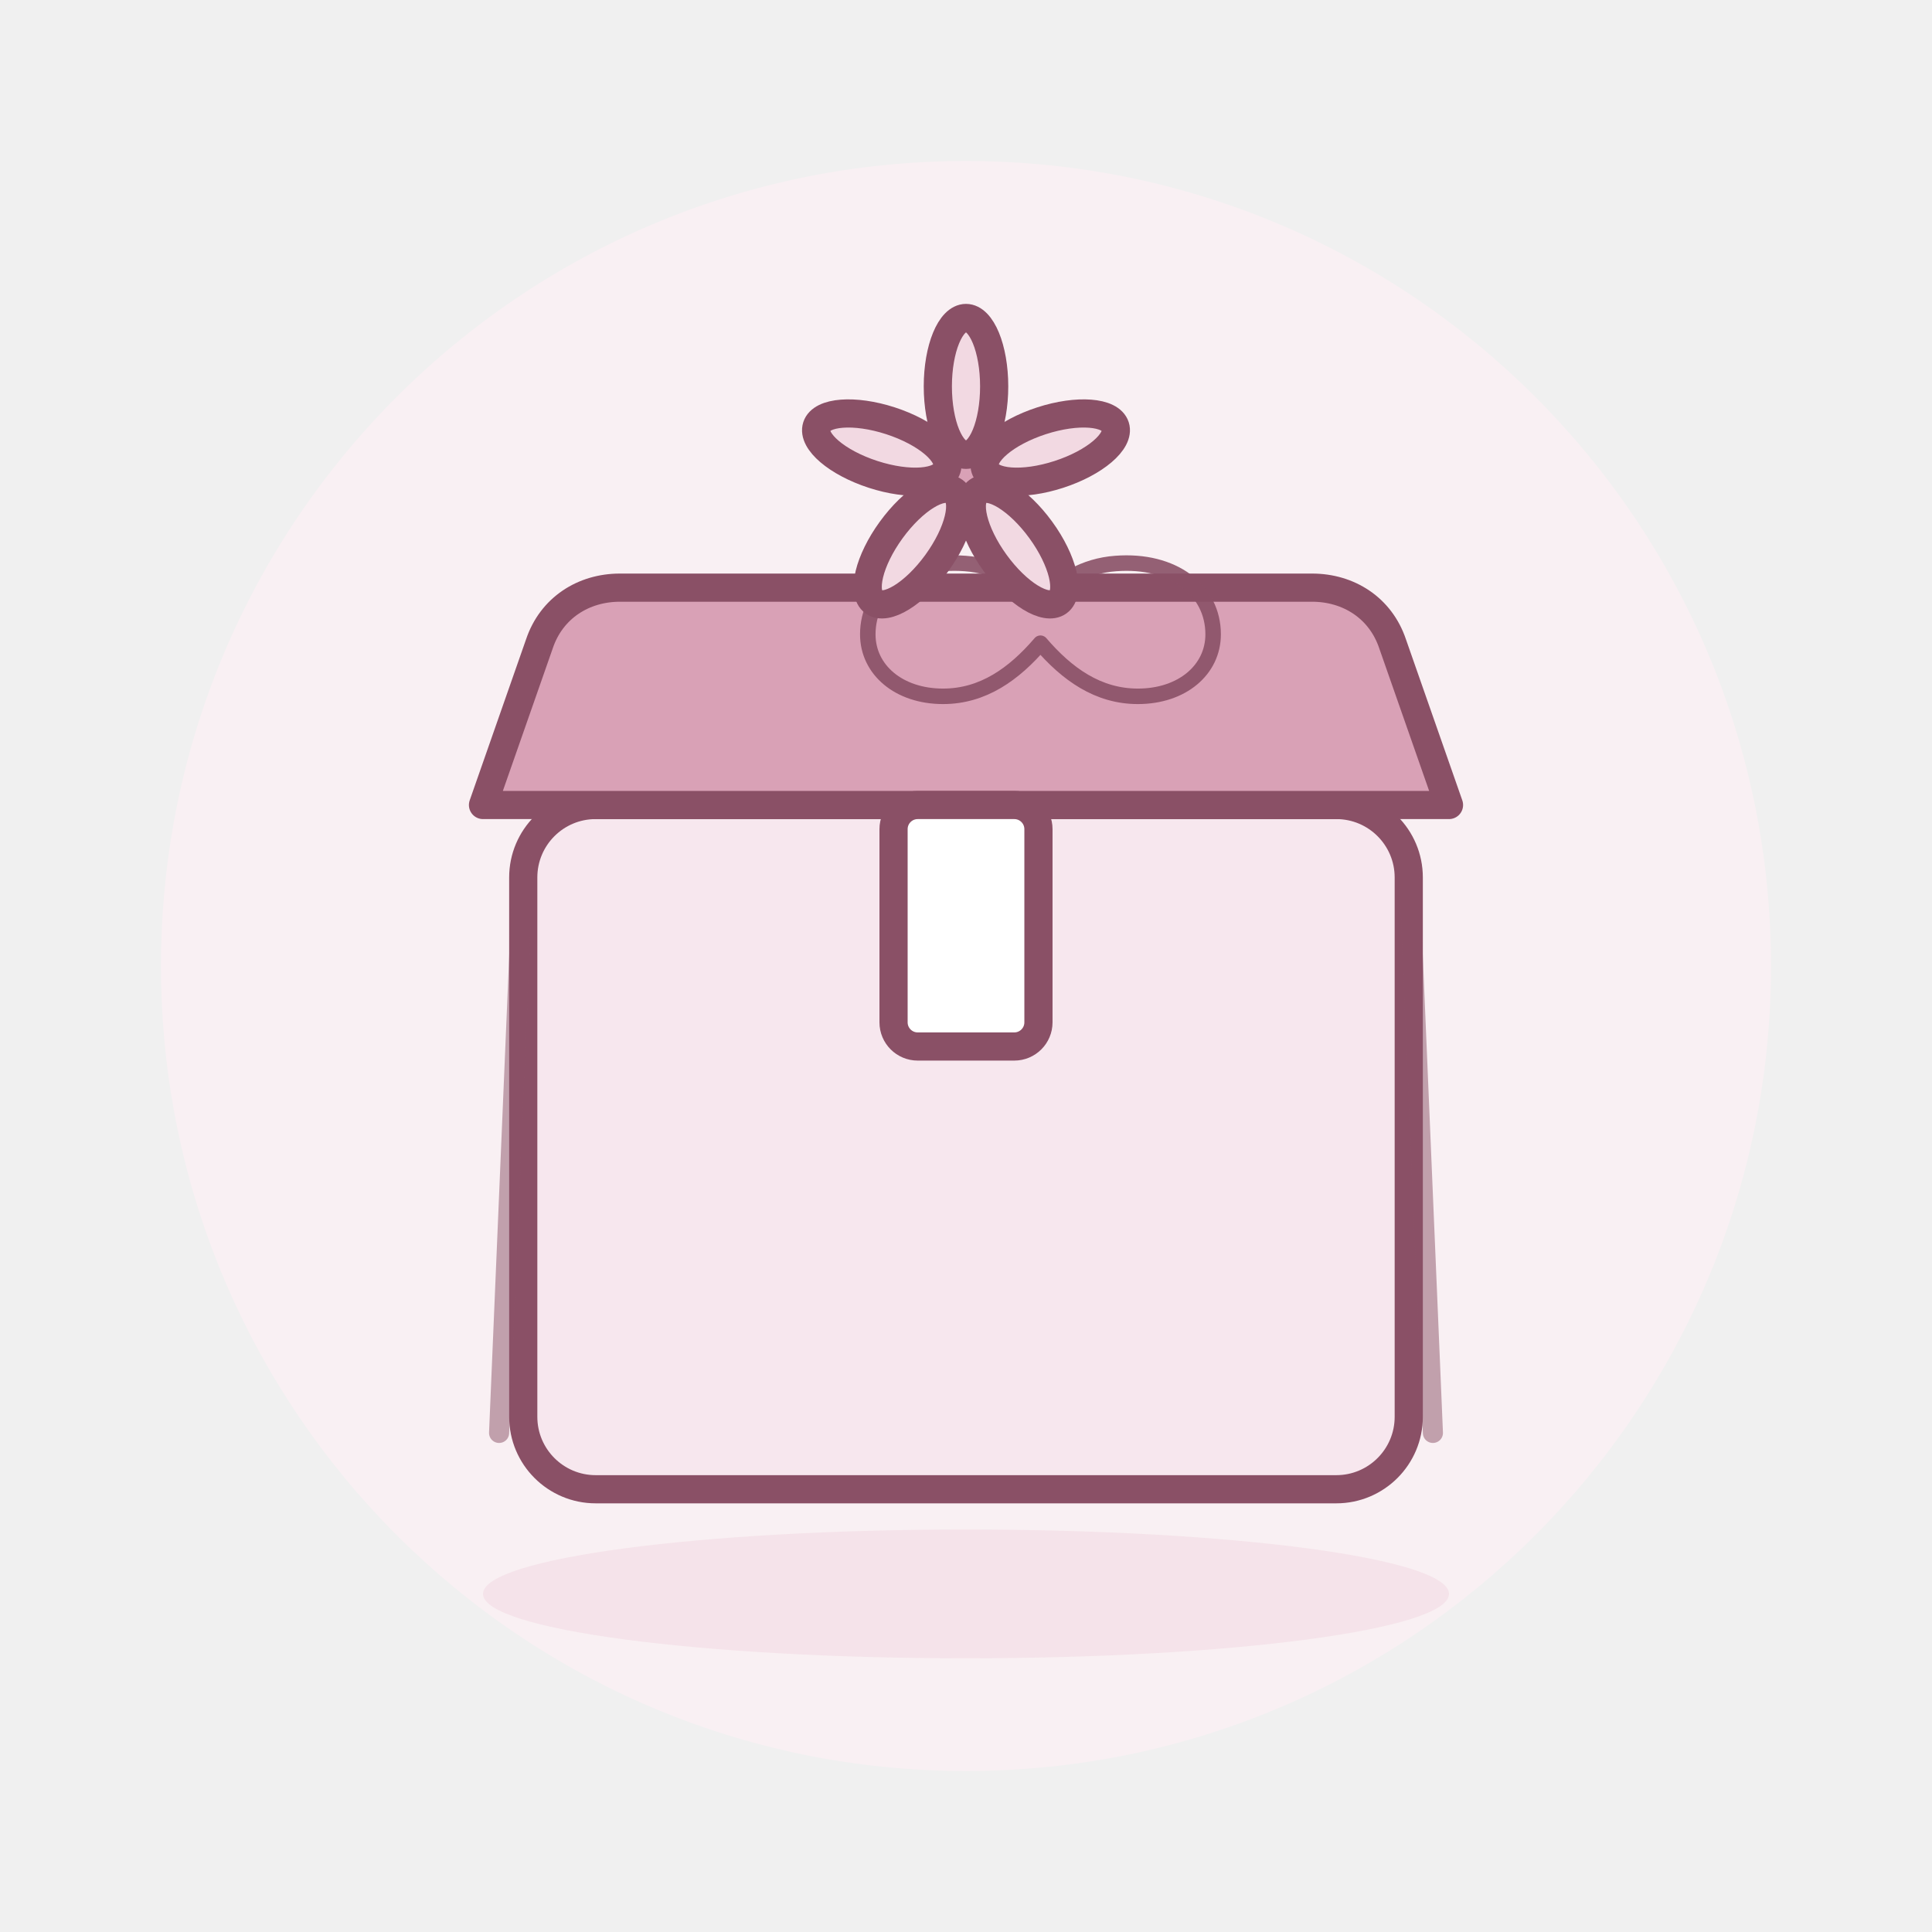
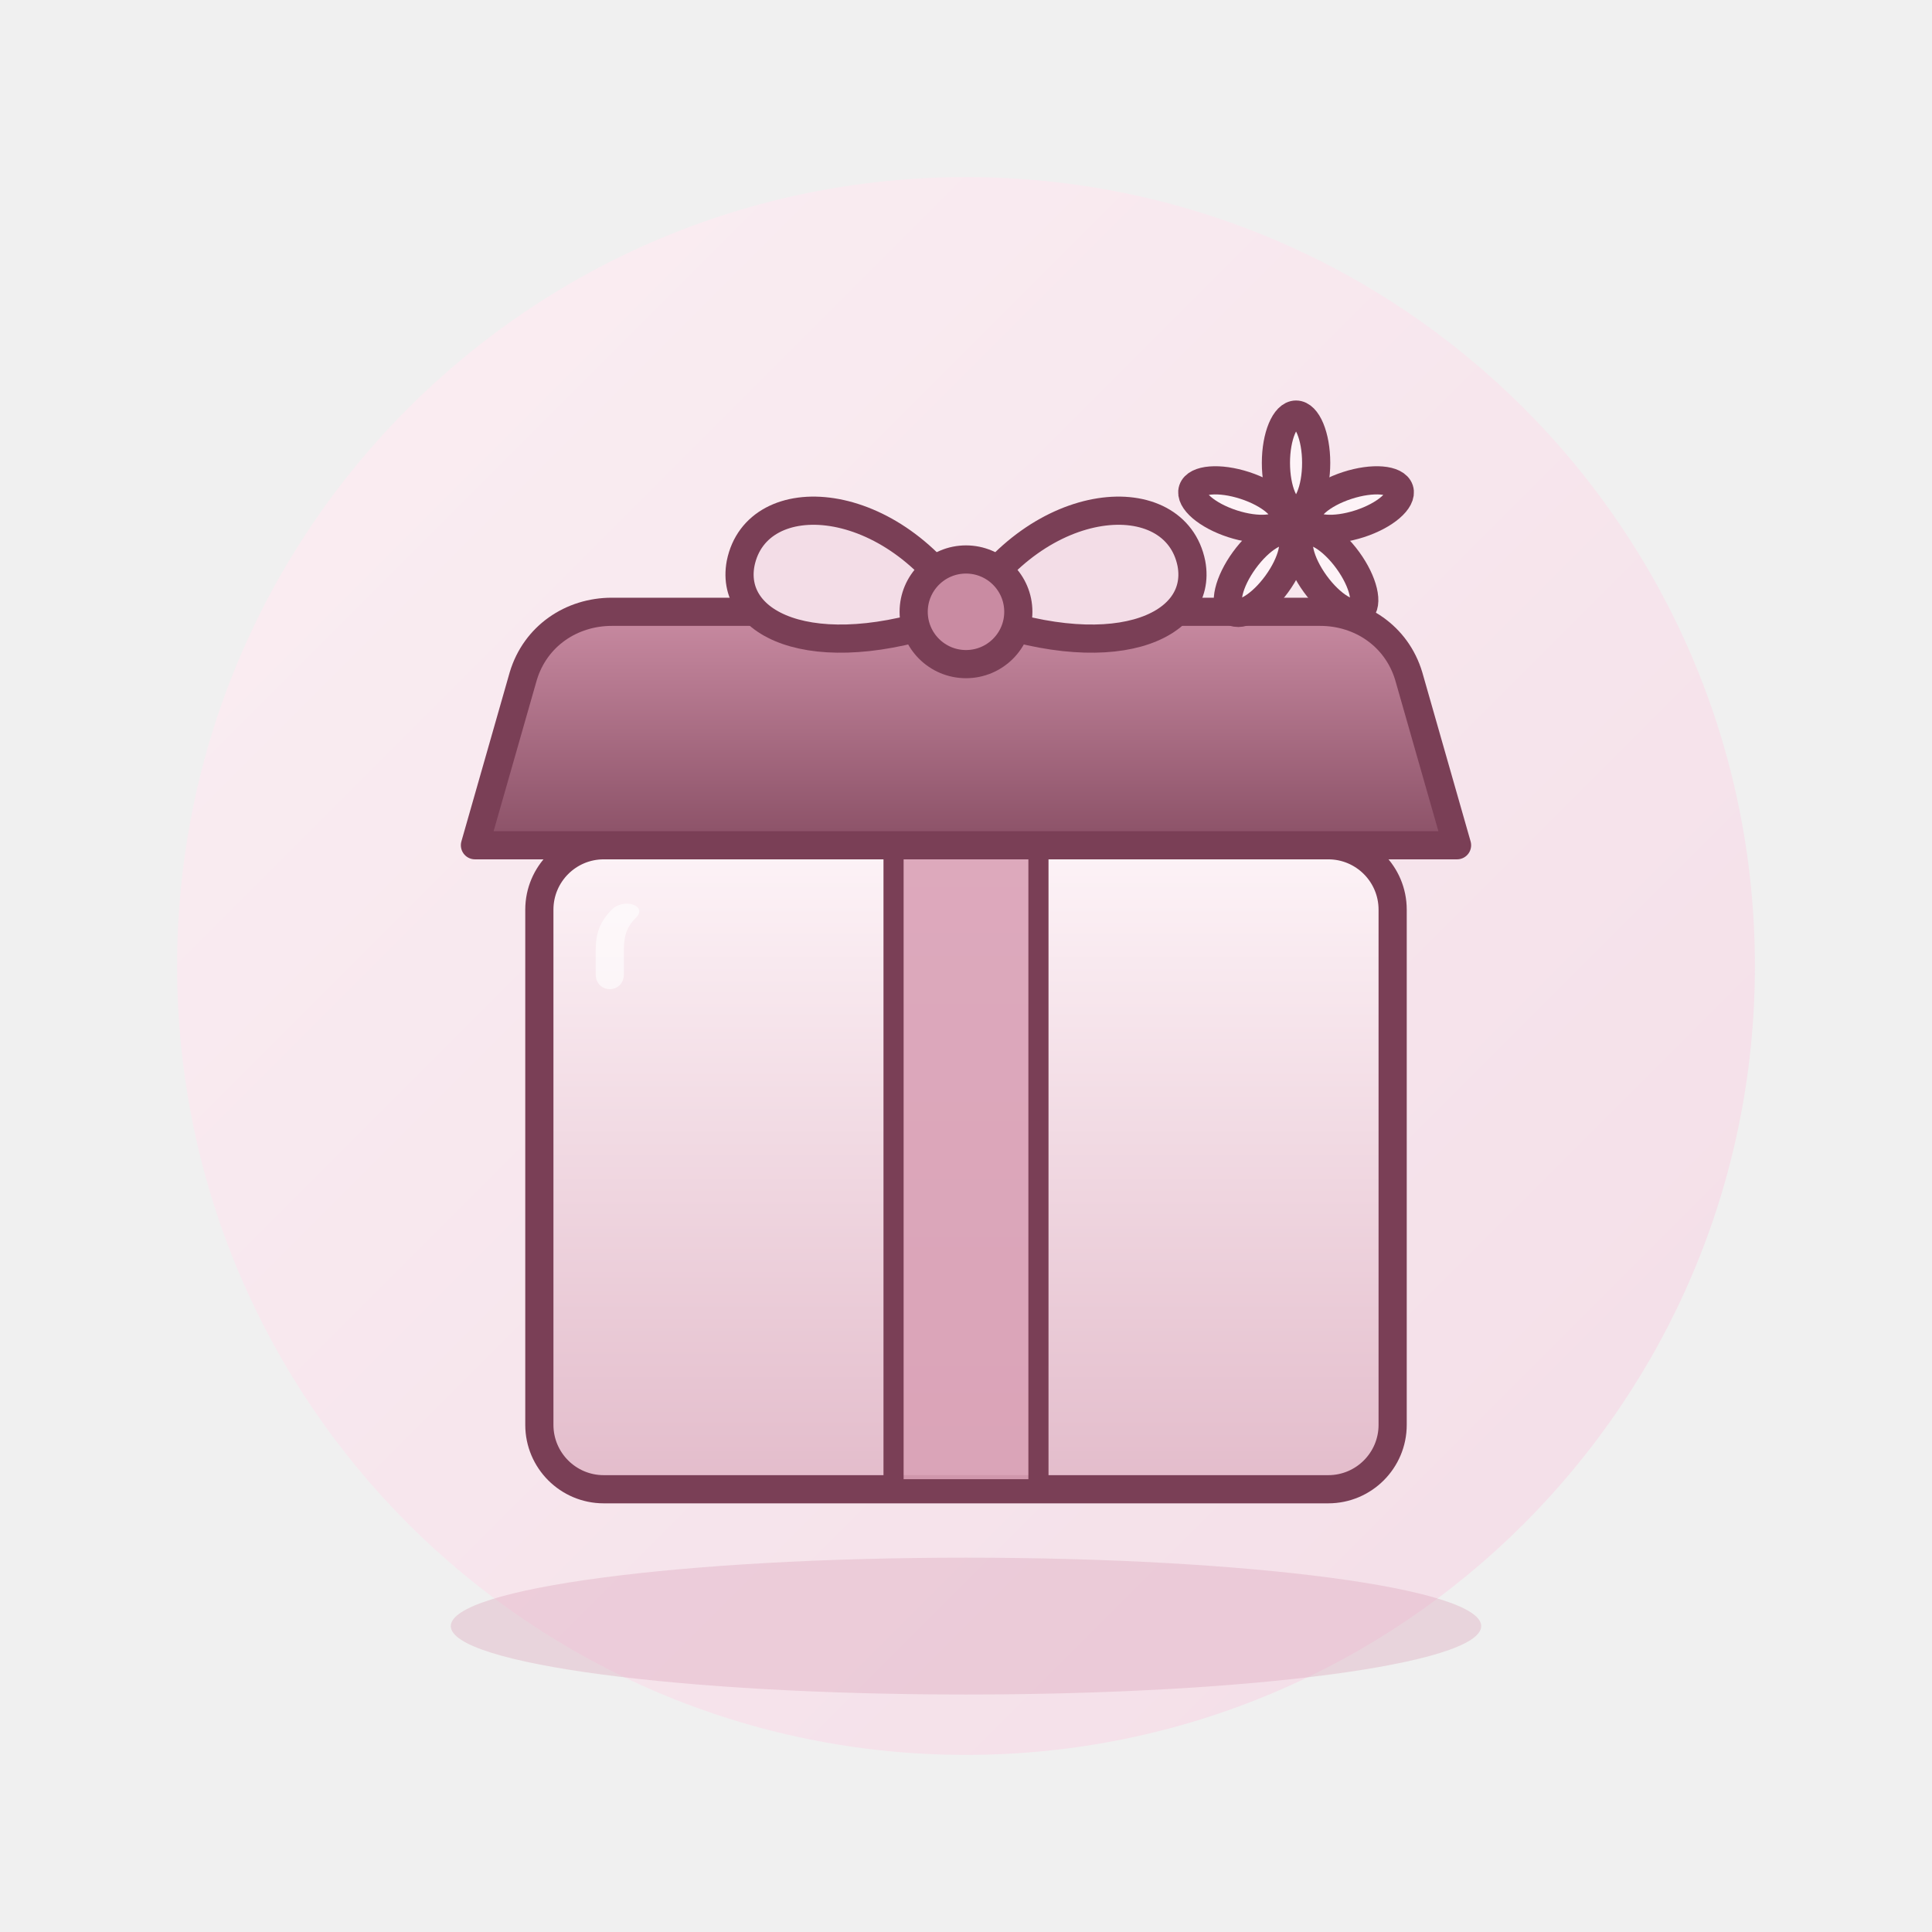
<svg xmlns="http://www.w3.org/2000/svg" viewBox="0 0 480 480">
-   <circle cx="240" cy="240" r="200" fill="#F9F0F3" />
-   <ellipse cx="240" cy="396" rx="120" ry="16" fill="#F2D9E2" opacity="0.55" />
-   <g stroke="#8A5066" stroke-width="7" stroke-linecap="round" stroke-linejoin="round">
-     <rect x="130" y="200" width="220" height="170" rx="18" fill="#F7E7EE" />
-     <path d="M120 200 h240 l-14-40 c-3-9-11-14-20-14 H154 c-9 0-17 5-20 14 Z" fill="#D9A1B6" />
-     <rect x="222" y="200" width="36" height="60" rx="6" fill="#FFFFFF" />
-     <path d="M240 260 c-26-2-44 12-44 32 0 16 14 28 34 28 18 0 32-10 44-24 12 14 26 24 44 24 20 0 34-12 34-28 0-20-18-34-44-32 -14 1-26 8-34 18 -8-10-20-17-34-18 Z" fill="none" opacity="0.9" transform="translate(0 96) scale(0.55) translate(196 -180)" />
-     <path d="M130 214 l-6 142 M350 214 l6 142" stroke-width="5" opacity="0.5" />
-     <g transform="translate(240 118)">
-       <circle r="9" fill="#D9A1B6" />
-       <ellipse rx="7" ry="17" transform="rotate(0) translate(0 -22)" fill="#F2D9E2" />
-       <ellipse rx="7" ry="17" transform="rotate(72) translate(0 -22)" fill="#F2D9E2" />
-       <ellipse rx="7" ry="17" transform="rotate(144) translate(0 -22)" fill="#F2D9E2" />
-       <ellipse rx="7" ry="17" transform="rotate(216) translate(0 -22)" fill="#F2D9E2" />
-       <ellipse rx="7" ry="17" transform="rotate(288) translate(0 -22)" fill="#F2D9E2" />
+   <defs>
+     <linearGradient id="bg" x1="0" y1="0" x2="1" y2="1">
+       <stop offset="0" stop-color="#FBEFF3" />
+       <stop offset="1" stop-color="#F3DDE7" />
+     </linearGradient>
+     <linearGradient id="box" x1="0" y1="0" x2="0" y2="1">
+       <stop offset="0" stop-color="#FDF3F7" />
+       <stop offset="1" stop-color="#E3BCCB" />
+     </linearGradient>
+     <linearGradient id="lid" x1="0" y1="0" x2="0" y2="1">
+       <stop offset="0" stop-color="#C98BA2" />
+       <stop offset="1" stop-color="#8A5066" />
+     </linearGradient>
+   </defs>
+   <circle cx="240" cy="240" r="196" fill="url(#bg)" />
+   <ellipse cx="240" cy="404" rx="128" ry="17" fill="#D9A1B6" opacity="0.35" />
+   <g stroke="#7A3F56" stroke-width="7" stroke-linecap="round" stroke-linejoin="round">
+     <rect x="134" y="210" width="212" height="160" rx="16" fill="url(#box)" />
+     <rect x="222" y="210" width="36" height="160" fill="#D9A1B6" opacity="0.9" stroke="none" />
+     <rect x="222" y="210" width="36" height="160" fill="none" stroke-width="5" />
+     <path d="M118 210 h244 l-12-42 c-3-10-12-16-22-16 H152 c-10 0-19 6-22 16 Z" fill="url(#lid)" />
+     <path d="M240 152 c-18-30-52-32-56-12 -3 16 20 26 56 12 Z" fill="#F3DDE7" />
+     <path d="M240 152 c18-30 52-32 56-12 3 16-20 26-56 12 Z" fill="#F3DDE7" />
+     <circle cx="240" cy="152" r="13" fill="#C98BA2" />
+     <g transform="translate(322 130)">
+       <circle r="6" fill="#C98BA2" stroke="none" />
+       <ellipse rx="5" ry="12" transform="rotate(0) translate(0 -15)" fill="#FDF3F7" />
+       <ellipse rx="5" ry="12" transform="rotate(72) translate(0 -15)" fill="#FDF3F7" />
+       <ellipse rx="5" ry="12" transform="rotate(144) translate(0 -15)" fill="#FDF3F7" />
+       <ellipse rx="5" ry="12" transform="rotate(216) translate(0 -15)" fill="#FDF3F7" />
+       <ellipse rx="5" ry="12" transform="rotate(288) translate(0 -15)" fill="#FDF3F7" />
    </g>
+     <path d="M152 226 c-3 3-4 6-4 10 v6 c0 5 7 5 7 0 v-6 c0-4 1-6 3-8 3-3-3-5-6-2 Z" fill="#FFFFFF" opacity="0.6" stroke="none" />
  </g>
</svg>
